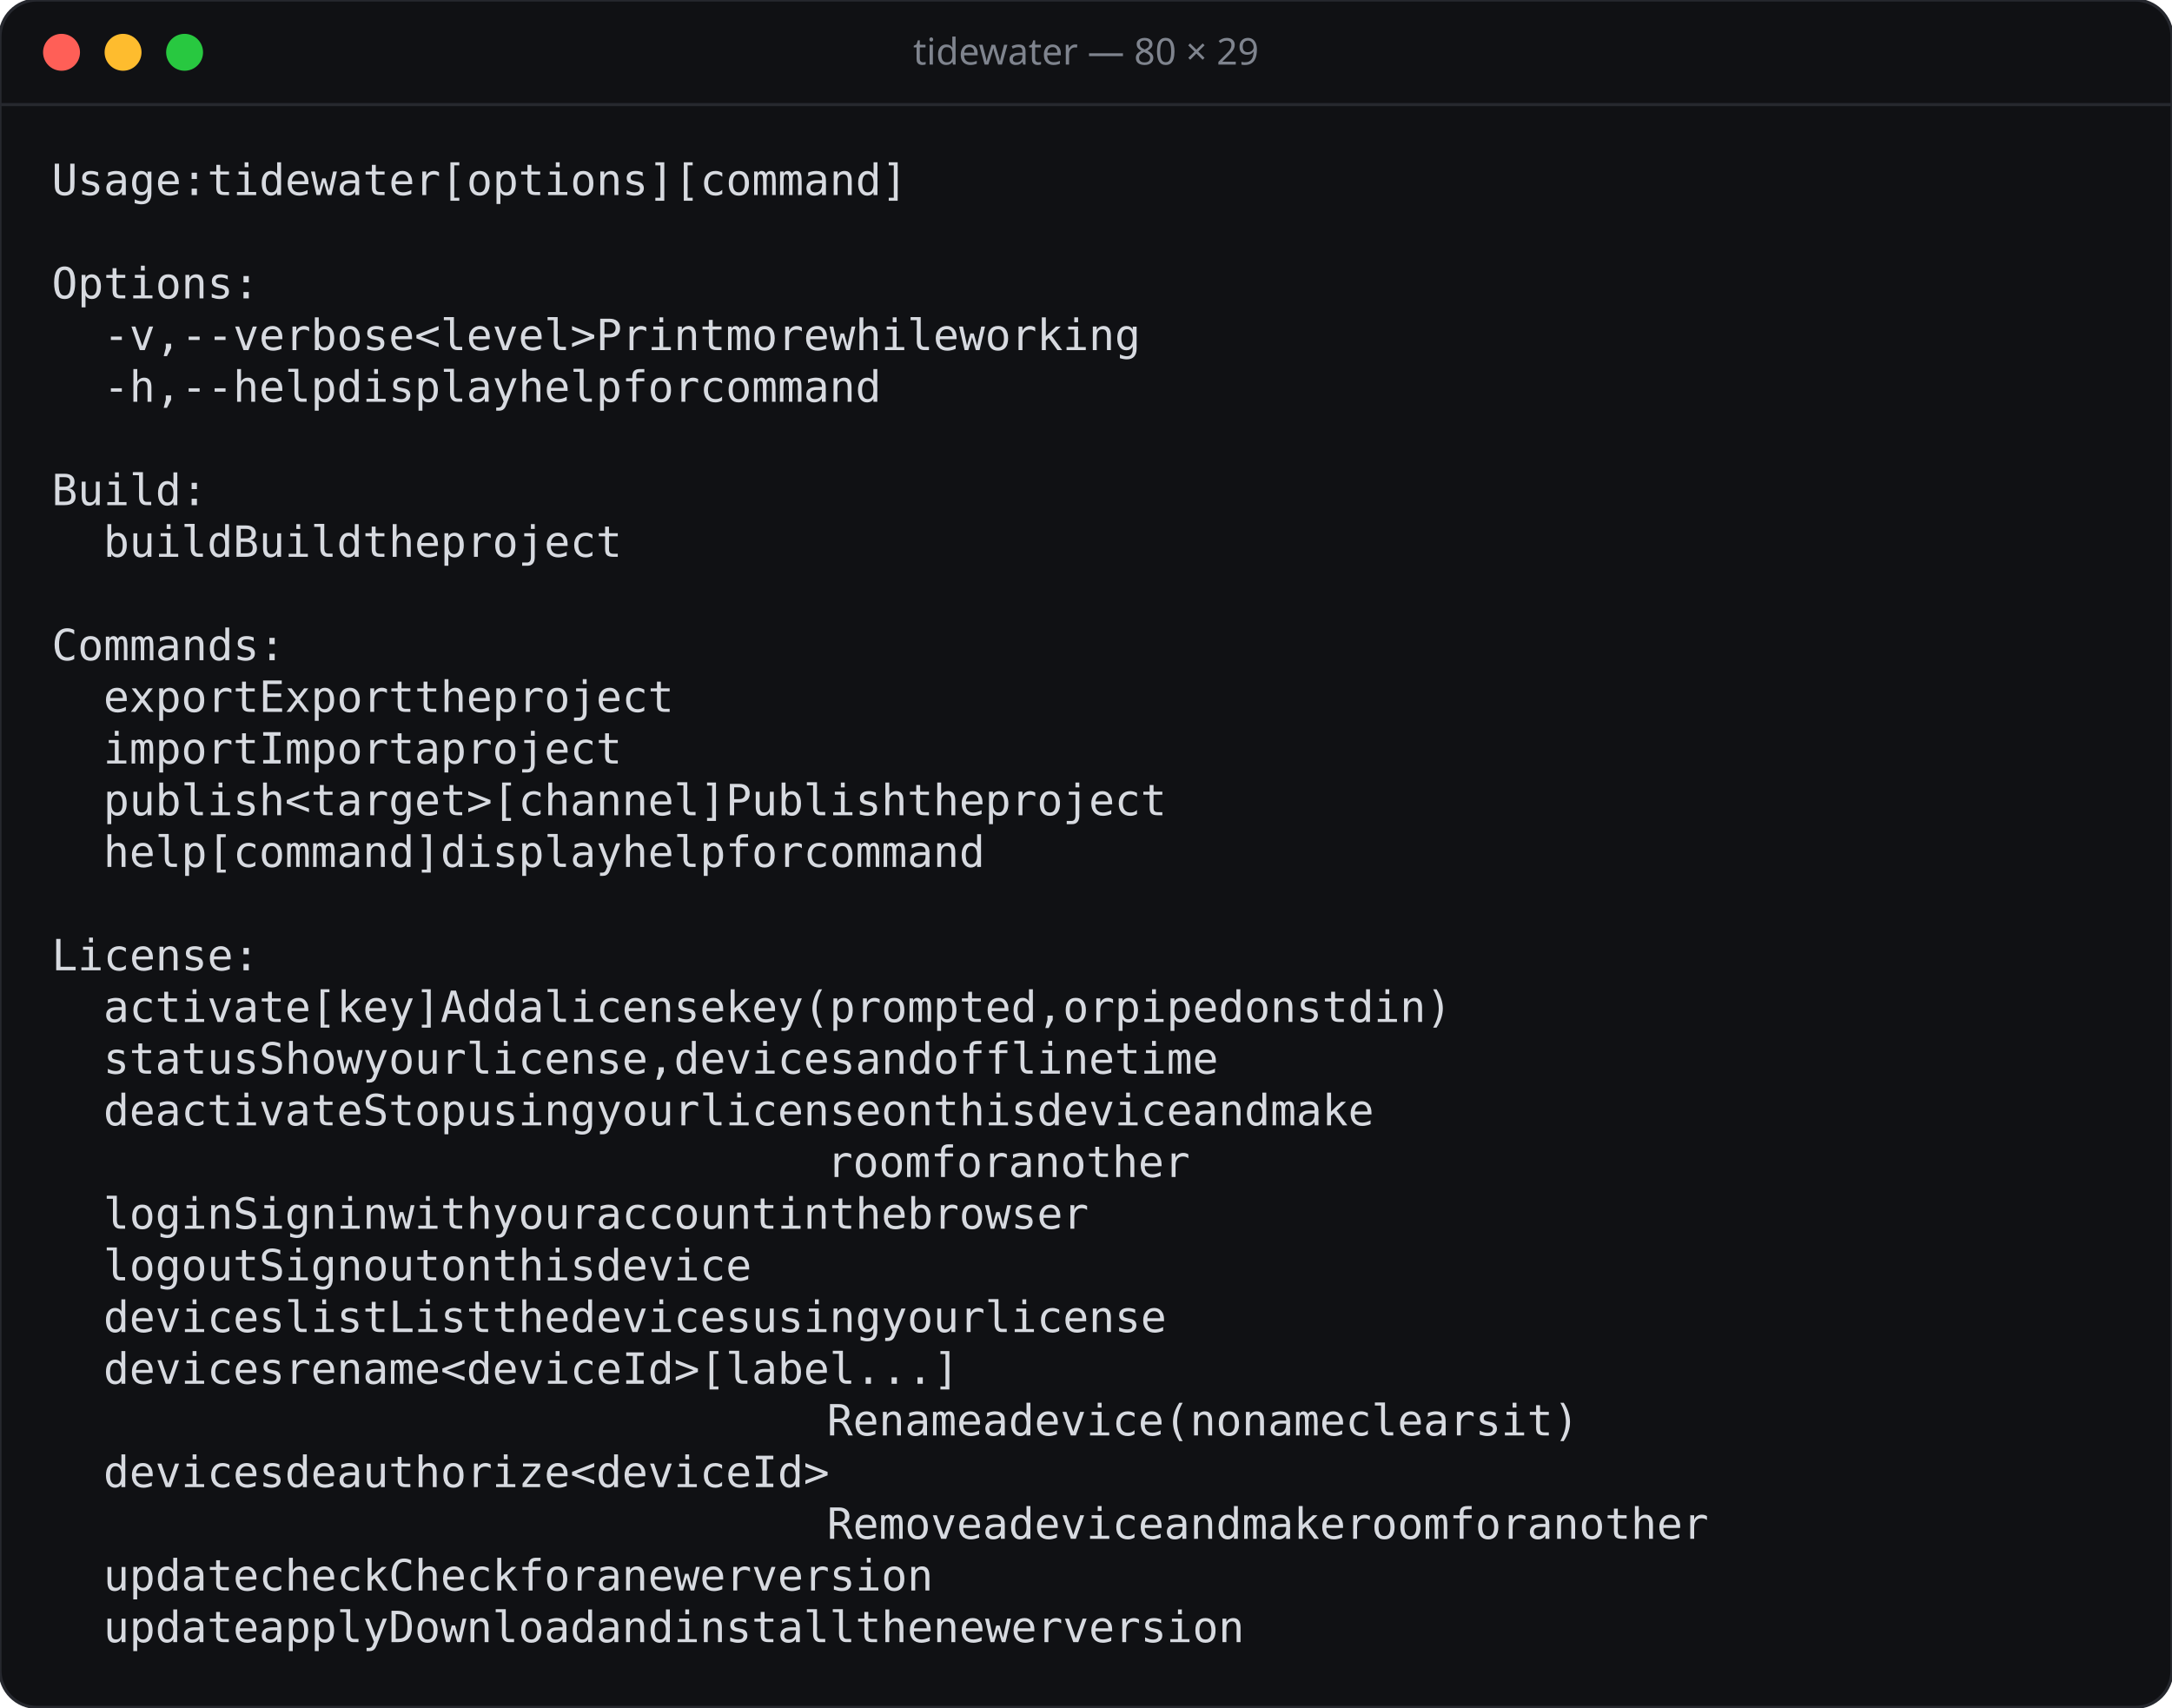
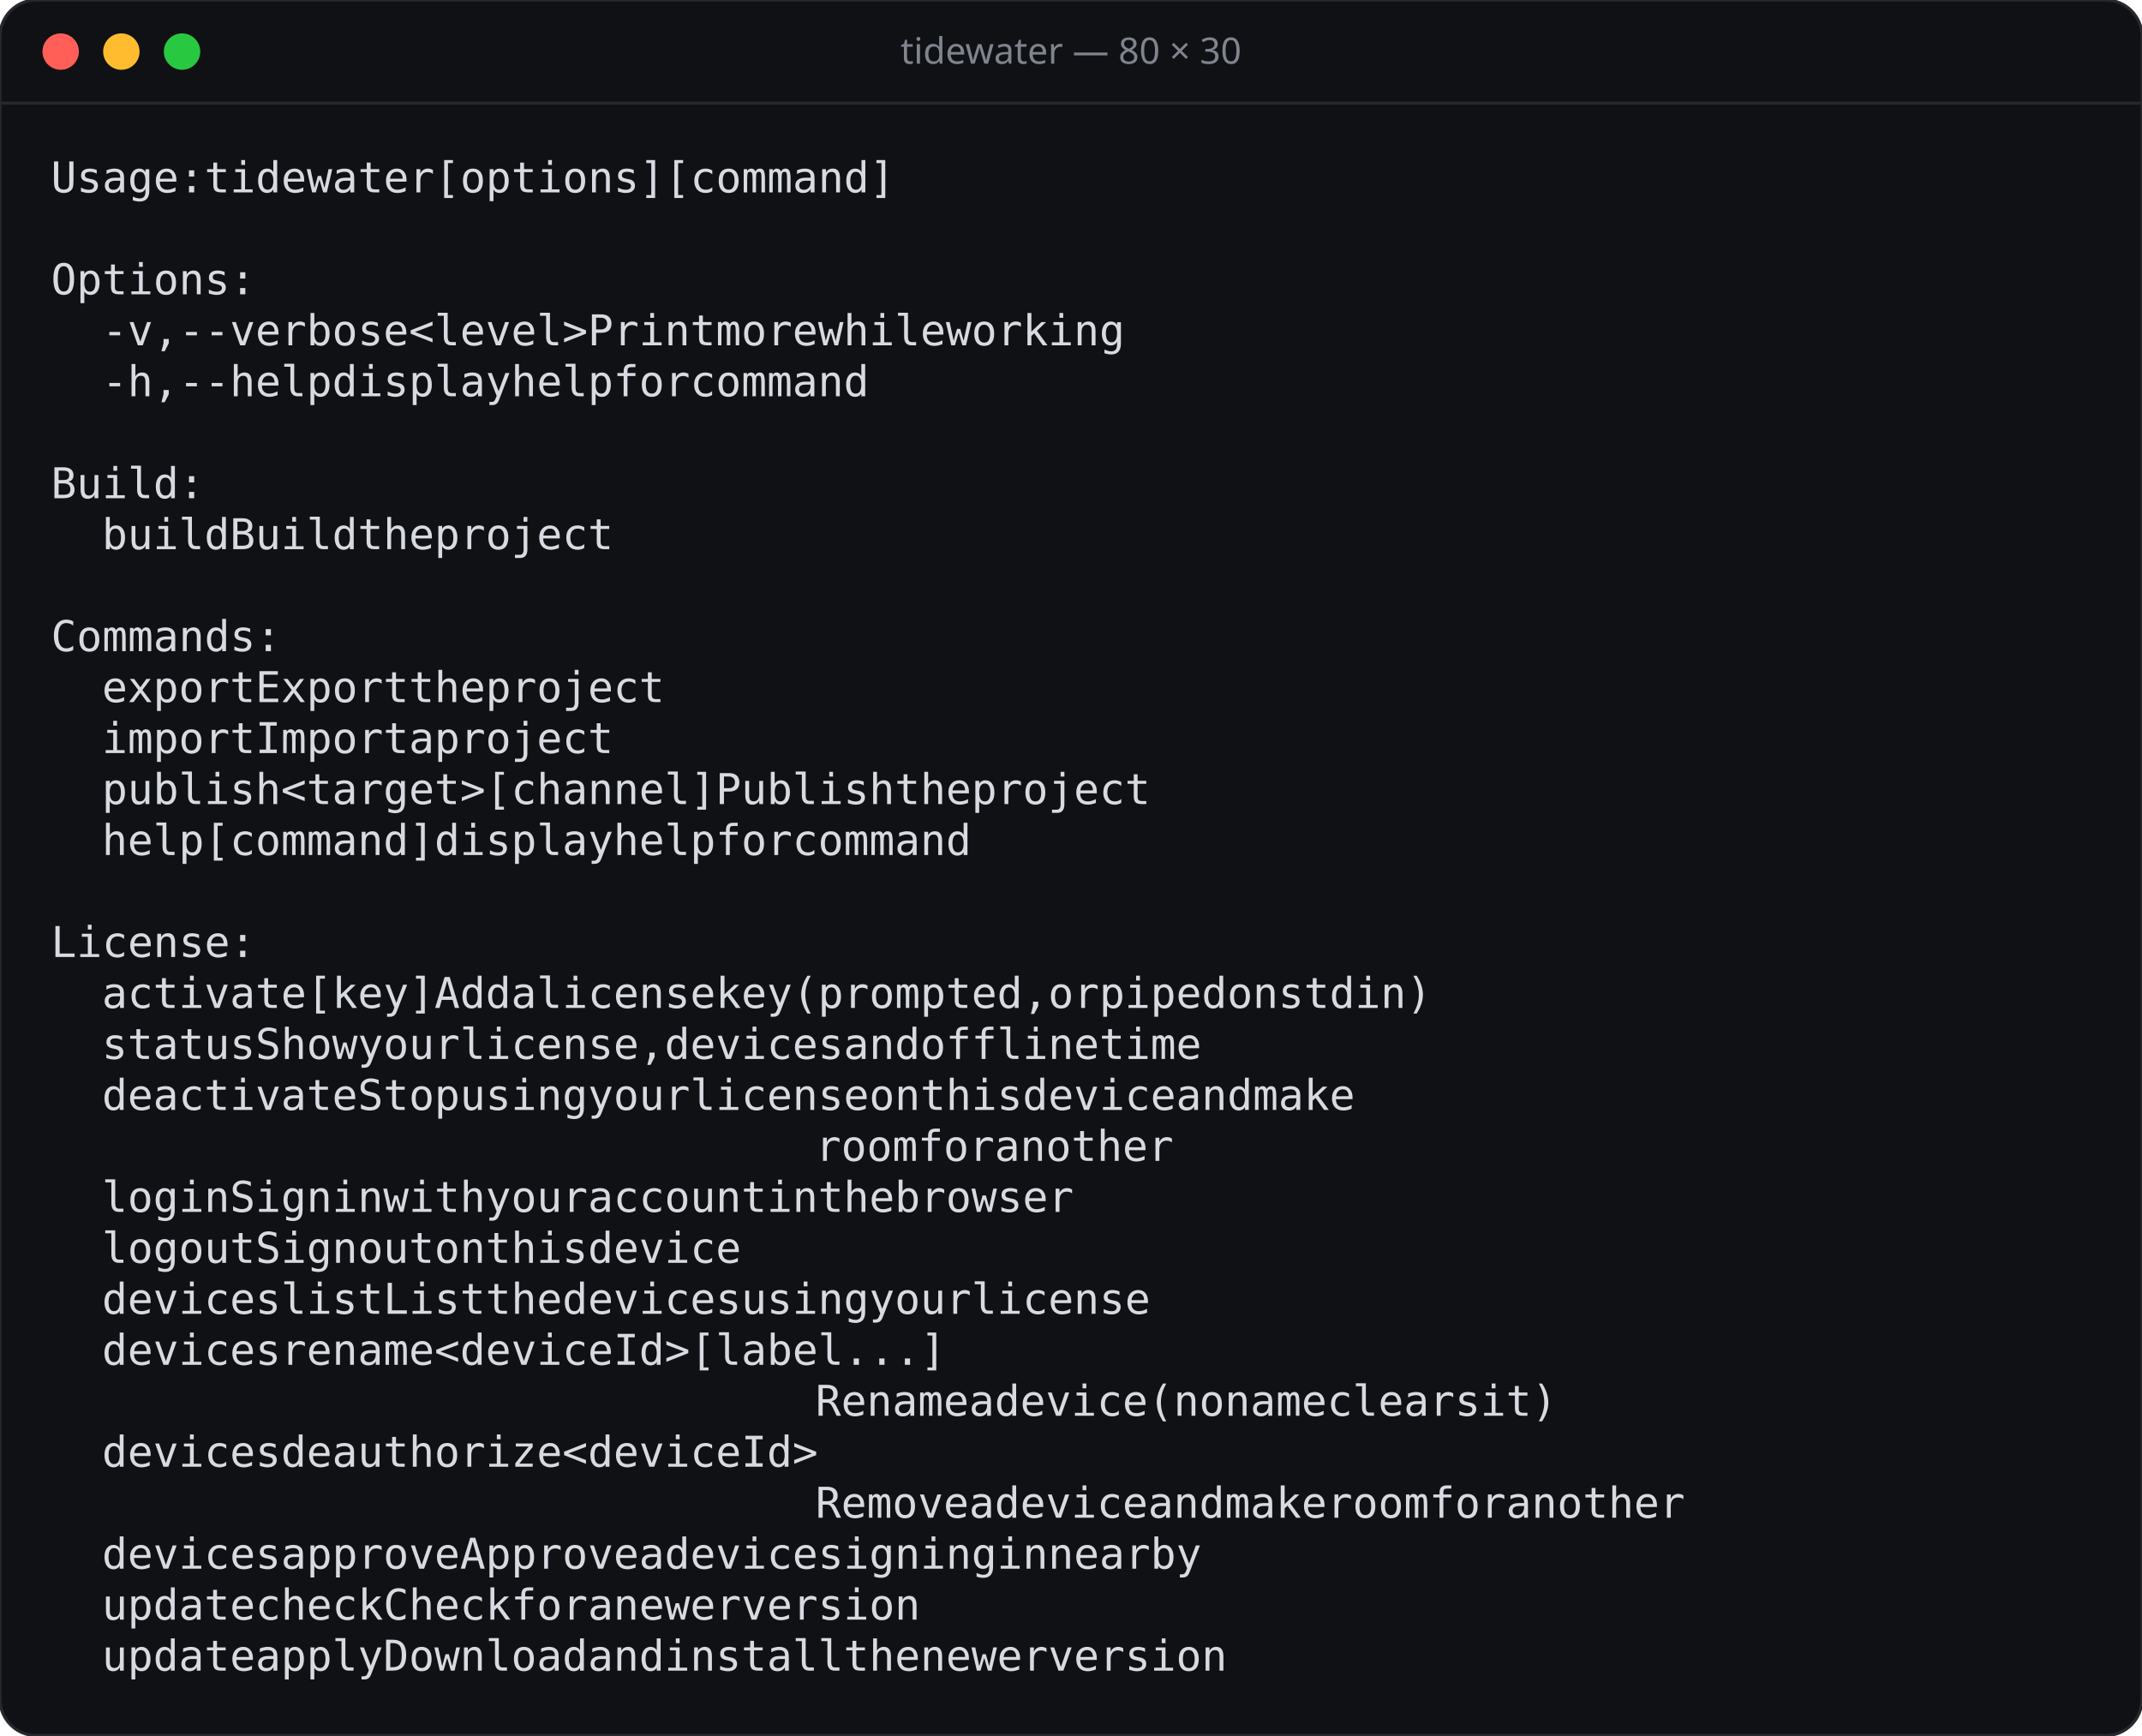
- <svg xmlns="http://www.w3.org/2000/svg" width="706" height="555" viewBox="0 0 706 555">
-   <rect width="706" height="555" rx="12" fill="#101114" stroke="#26282e" />
+ <svg xmlns="http://www.w3.org/2000/svg" width="706" height="572" viewBox="0 0 706 572">
+   <rect width="706" height="572" rx="12" fill="#101114" stroke="#26282e" />
  <line x1="0" y1="34" x2="706" y2="34" stroke="#26282e" />
  <circle cx="20" cy="17" r="6" fill="#ff5f57" />
  <circle cx="40" cy="17" r="6" fill="#febc2e" />
  <circle cx="60" cy="17" r="6" fill="#28c840" />
-   <text x="353" y="21" text-anchor="middle" font-family="Rubik, system-ui, sans-serif" font-size="12" font-weight="500" fill="#7f848e">tidewater — 80 × 29</text>
+   <text x="353" y="21" text-anchor="middle" font-family="Rubik, system-ui, sans-serif" font-size="12" font-weight="500" fill="#7f848e">tidewater — 80 × 30</text>
  <g font-family="'JetBrains Mono', ui-monospace, monospace" font-size="14">
    <text x="16.8 25.2 33.6 42.0 50.4 58.8 75.6 84.0 92.4 100.8 109.2 117.6 126.0 134.4 142.8 159.6 168.0 176.4 184.8 193.2 201.6 210.0 218.4 226.8 243.6 252.0 260.4 268.8 277.2 285.6 294.0 302.4 310.8" y="63.4" fill="#d7dae0">Usage:tidewater[options][command]</text>
    <text x="16.8 25.2 33.6 42.0 50.4 58.8 67.2 75.6" y="97.0" fill="#d7dae0">Options:</text>
    <text x="33.6 42.0 50.4 67.2 75.6 84.0 92.4 100.8 109.2 117.6 126.0 134.4 151.2 159.6 168.0 176.4 184.8 193.2 201.6 268.8 277.2 285.6 294.0 302.4 319.2 327.6 336.0 344.4 361.2 369.6 378.0 386.4 394.8 411.6 420.0 428.4 436.8 445.2 453.6 462.0" y="113.8" fill="#d7dae0">-v,--verbose&lt;level&gt;Printmorewhileworking</text>
    <text x="33.6 42.0 50.4 67.2 75.6 84.0 92.4 100.8 109.2 268.8 277.2 285.6 294.0 302.4 310.8 319.2 336.0 344.4 352.8 361.2 378.0 386.4 394.8 411.6 420.0 428.4 436.8 445.2 453.6 462.0" y="130.6" fill="#d7dae0">-h,--helpdisplayhelpforcommand</text>
    <text x="16.8 25.2 33.6 42.0 50.4 58.8" y="164.2" fill="#d7dae0">Build:</text>
    <text x="33.6 42.0 50.4 58.8 67.2 268.8 277.2 285.6 294.0 302.4 319.2 327.6 336.0 352.8 361.2 369.6 378.0 386.4 394.8 403.2" y="181.0" fill="#d7dae0">buildBuildtheproject</text>
    <text x="16.8 25.2 33.6 42.0 50.4 58.8 67.2 75.6 84.0" y="214.6" fill="#d7dae0">Commands:</text>
    <text x="33.6 42.0 50.4 58.8 67.2 75.6 268.8 277.2 285.6 294.0 302.4 310.8 327.6 336.0 344.4 361.2 369.6 378.0 386.4 394.8 403.2 411.6" y="231.4" fill="#d7dae0">exportExporttheproject</text>
    <text x="33.6 42.0 50.4 58.8 67.2 75.6 268.8 277.2 285.6 294.0 302.4 310.8 327.6 344.4 352.8 361.2 369.6 378.0 386.4 394.8" y="248.2" fill="#d7dae0">importImportaproject</text>
    <text x="33.6 42.0 50.4 58.8 67.2 75.6 84.0 100.8 109.2 117.6 126.0 134.4 142.8 151.2 159.6 176.4 184.8 193.2 201.6 210.0 218.4 226.8 235.2 243.6 268.8 277.2 285.6 294.0 302.4 310.8 319.2 336.0 344.4 352.8 369.6 378.0 386.4 394.8 403.2 411.6 420.0" y="265.0" fill="#d7dae0">publish&lt;target&gt;[channel]Publishtheproject</text>
    <text x="33.6 42.0 50.4 58.8 75.6 84.0 92.4 100.8 109.2 117.6 126.0 134.4 142.8 268.8 277.2 285.6 294.0 302.4 310.8 319.2 336.0 344.4 352.8 361.2 378.0 386.4 394.8 411.6 420.0 428.4 436.8 445.2 453.6 462.0" y="281.8" fill="#d7dae0">help[command]displayhelpforcommand</text>
    <text x="16.8 25.2 33.6 42.0 50.4 58.8 67.2 75.6" y="315.4" fill="#d7dae0">License:</text>
    <text x="33.6 42.0 50.4 58.8 67.2 75.6 84.0 92.4 109.2 117.6 126.0 134.4 142.8 268.8 277.2 285.6 302.4 319.2 327.6 336.0 344.4 352.8 361.2 369.6 386.4 394.8 403.2 420.0 428.4 436.8 445.2 453.6 462.0 470.4 478.8 487.2 495.6 512.4 520.8 537.6 546.0 554.4 562.8 571.2 588.0 596.4 613.2 621.6 630.0 638.4 646.8 655.2" y="332.2" fill="#d7dae0">activate[key]Addalicensekey(prompted,orpipedonstdin)</text>
    <text x="33.6 42.0 50.4 58.8 67.2 75.6 268.8 277.2 285.6 294.0 310.8 319.2 327.6 336.0 352.8 361.2 369.6 378.0 386.4 394.8 403.2 411.6 428.4 436.8 445.2 453.6 462.0 470.4 478.8 495.6 504.0 512.4 529.2 537.6 546.0 554.4 562.8 571.2 579.6 596.4 604.8 613.2 621.6" y="349.0" fill="#d7dae0">statusShowyourlicense,devicesandofflinetime</text>
    <text x="33.6 42.0 50.4 58.8 67.2 75.6 84.0 92.4 100.8 109.2 268.8 277.2 285.6 294.0 310.8 319.2 327.6 336.0 344.4 361.2 369.6 378.0 386.4 403.2 411.6 420.0 428.4 436.8 445.2 453.6 470.4 478.8 495.6 504.0 512.4 520.8 537.6 546.0 554.4 562.8 571.2 579.6 596.4 604.8 613.2 630.0 638.4 646.8 655.2" y="365.8" fill="#d7dae0">deactivateStopusingyourlicenseonthisdeviceandmake</text>
    <text x="268.8 277.2 285.6 294.0 310.8 319.2 327.6 344.4 352.8 361.2 369.6 378.0 386.4 394.8" y="382.6" fill="#d7dae0">roomforanother</text>
    <text x="33.6 42.0 50.4 58.8 67.2 268.8 277.2 285.6 294.0 310.8 319.2 336.0 344.4 352.8 361.2 378.0 386.4 394.8 403.2 420.0 428.4 436.8 445.2 453.6 462.0 470.4 487.2 495.6 512.4 520.8 529.2 546.0 554.4 562.8 571.2 579.6 588.0 596.4" y="399.4" fill="#d7dae0">loginSigninwithyouraccountinthebrowser</text>
    <text x="33.6 42.0 50.4 58.8 67.2 75.6 268.8 277.2 285.6 294.0 310.8 319.2 327.6 344.4 352.8 369.6 378.0 386.4 394.8 411.6 420.0 428.4 436.8 445.2 453.6" y="416.2" fill="#d7dae0">logoutSignoutonthisdevice</text>
    <text x="33.6 42.0 50.4 58.8 67.2 75.6 84.0 100.8 109.2 117.6 126.0 268.8 277.2 285.6 294.0 310.8 319.2 327.6 344.4 352.8 361.2 369.6 378.0 386.4 394.8 411.6 420.0 428.4 436.8 445.2 462.0 470.4 478.8 487.2 504.0 512.4 520.8 529.2 537.6 546.0 554.4" y="433.0" fill="#d7dae0">deviceslistListthedevicesusingyourlicense</text>
    <text x="33.6 42.0 50.4 58.8 67.2 75.6 84.0 100.8 109.2 117.6 126.0 134.4 142.8 159.6 168.0 176.4 184.8 193.2 201.6 210.0 218.4 226.8 235.2 252.0 260.4 268.8 277.2 285.6 294.0 302.4 310.8 319.2 327.6" y="449.8" fill="#d7dae0">devicesrename&lt;deviceId&gt;[label...]</text>
    <text x="268.8 277.2 285.6 294.0 302.4 310.8 327.6 344.4 352.8 361.2 369.6 378.0 386.4 403.2 411.6 420.0 436.8 445.2 453.6 462.0 478.8 487.2 495.6 504.0 512.4 520.8 537.6 546.0 554.4" y="466.6" fill="#d7dae0">Renameadevice(nonameclearsit)</text>
    <text x="33.6 42.0 50.4 58.8 67.2 75.6 84.0 100.8 109.2 117.6 126.0 134.4 142.8 151.2 159.6 168.0 176.4 184.8 201.6 210.0 218.4 226.8 235.2 243.6 252.0 260.4 268.8 277.2" y="483.4" fill="#d7dae0">devicesdeauthorize&lt;deviceId&gt;</text>
    <text x="268.8 277.2 285.6 294.0 302.4 310.8 327.6 344.4 352.8 361.2 369.6 378.0 386.4 403.2 411.6 420.0 436.8 445.2 453.6 462.0 478.8 487.2 495.6 504.0 520.8 529.2 537.6 554.4 562.8 571.2 579.6 588.0 596.4 604.8" y="500.2" fill="#d7dae0">Removeadeviceandmakeroomforanother</text>
-     <text x="33.6 42.0 50.4 58.8 67.2 75.6 92.4 100.8 109.2 117.6 126.0 268.8 277.2 285.6 294.0 302.4 319.2 327.6 336.0 352.8 369.6 378.0 386.4 394.8 403.2 420.0 428.4 436.8 445.2 453.6 462.0 470.4" y="517.0" fill="#d7dae0">updatecheckCheckforanewerversion</text>
-     <text x="33.6 42.0 50.4 58.8 67.2 75.6 92.4 100.8 109.2 117.6 126.0 268.8 277.2 285.6 294.0 302.4 310.8 319.2 327.6 344.4 352.8 361.2 378.0 386.4 394.8 403.2 411.6 420.0 428.4 445.2 453.6 462.0 478.8 487.2 495.6 504.0 512.4 529.2 537.6 546.0 554.4 562.8 571.2 579.6" y="533.8" fill="#d7dae0">updateapplyDownloadandinstallthenewerversion</text>
+     <text x="33.6 42.0 50.4 58.8 67.2 75.6 84.0 100.8 109.2 117.6 126.0 134.4 142.8 151.2 268.8 277.2 285.6 294.0 302.4 310.8 319.2 336.0 352.8 361.2 369.6 378.0 386.4 394.8 411.6 420.0 428.4 436.8 445.2 453.6 462.0 478.8 487.2 504.0 512.4 520.8 529.2 537.6 546.0" y="517.0" fill="#d7dae0">devicesapproveApproveadevicesigninginnearby</text>
+     <text x="33.6 42.0 50.4 58.8 67.2 75.6 92.4 100.8 109.2 117.6 126.0 268.8 277.2 285.6 294.0 302.4 319.2 327.6 336.0 352.8 369.6 378.0 386.4 394.8 403.2 420.0 428.4 436.8 445.2 453.6 462.0 470.4" y="533.8" fill="#d7dae0">updatecheckCheckforanewerversion</text>
+     <text x="33.6 42.0 50.4 58.8 67.2 75.6 92.4 100.8 109.2 117.6 126.0 268.8 277.2 285.6 294.0 302.4 310.8 319.2 327.6 344.4 352.8 361.2 378.0 386.4 394.8 403.2 411.6 420.0 428.4 445.2 453.6 462.0 478.8 487.2 495.6 504.0 512.4 529.2 537.6 546.0 554.4 562.8 571.2 579.6" y="550.6" fill="#d7dae0">updateapplyDownloadandinstallthenewerversion</text>
  </g>
</svg>
